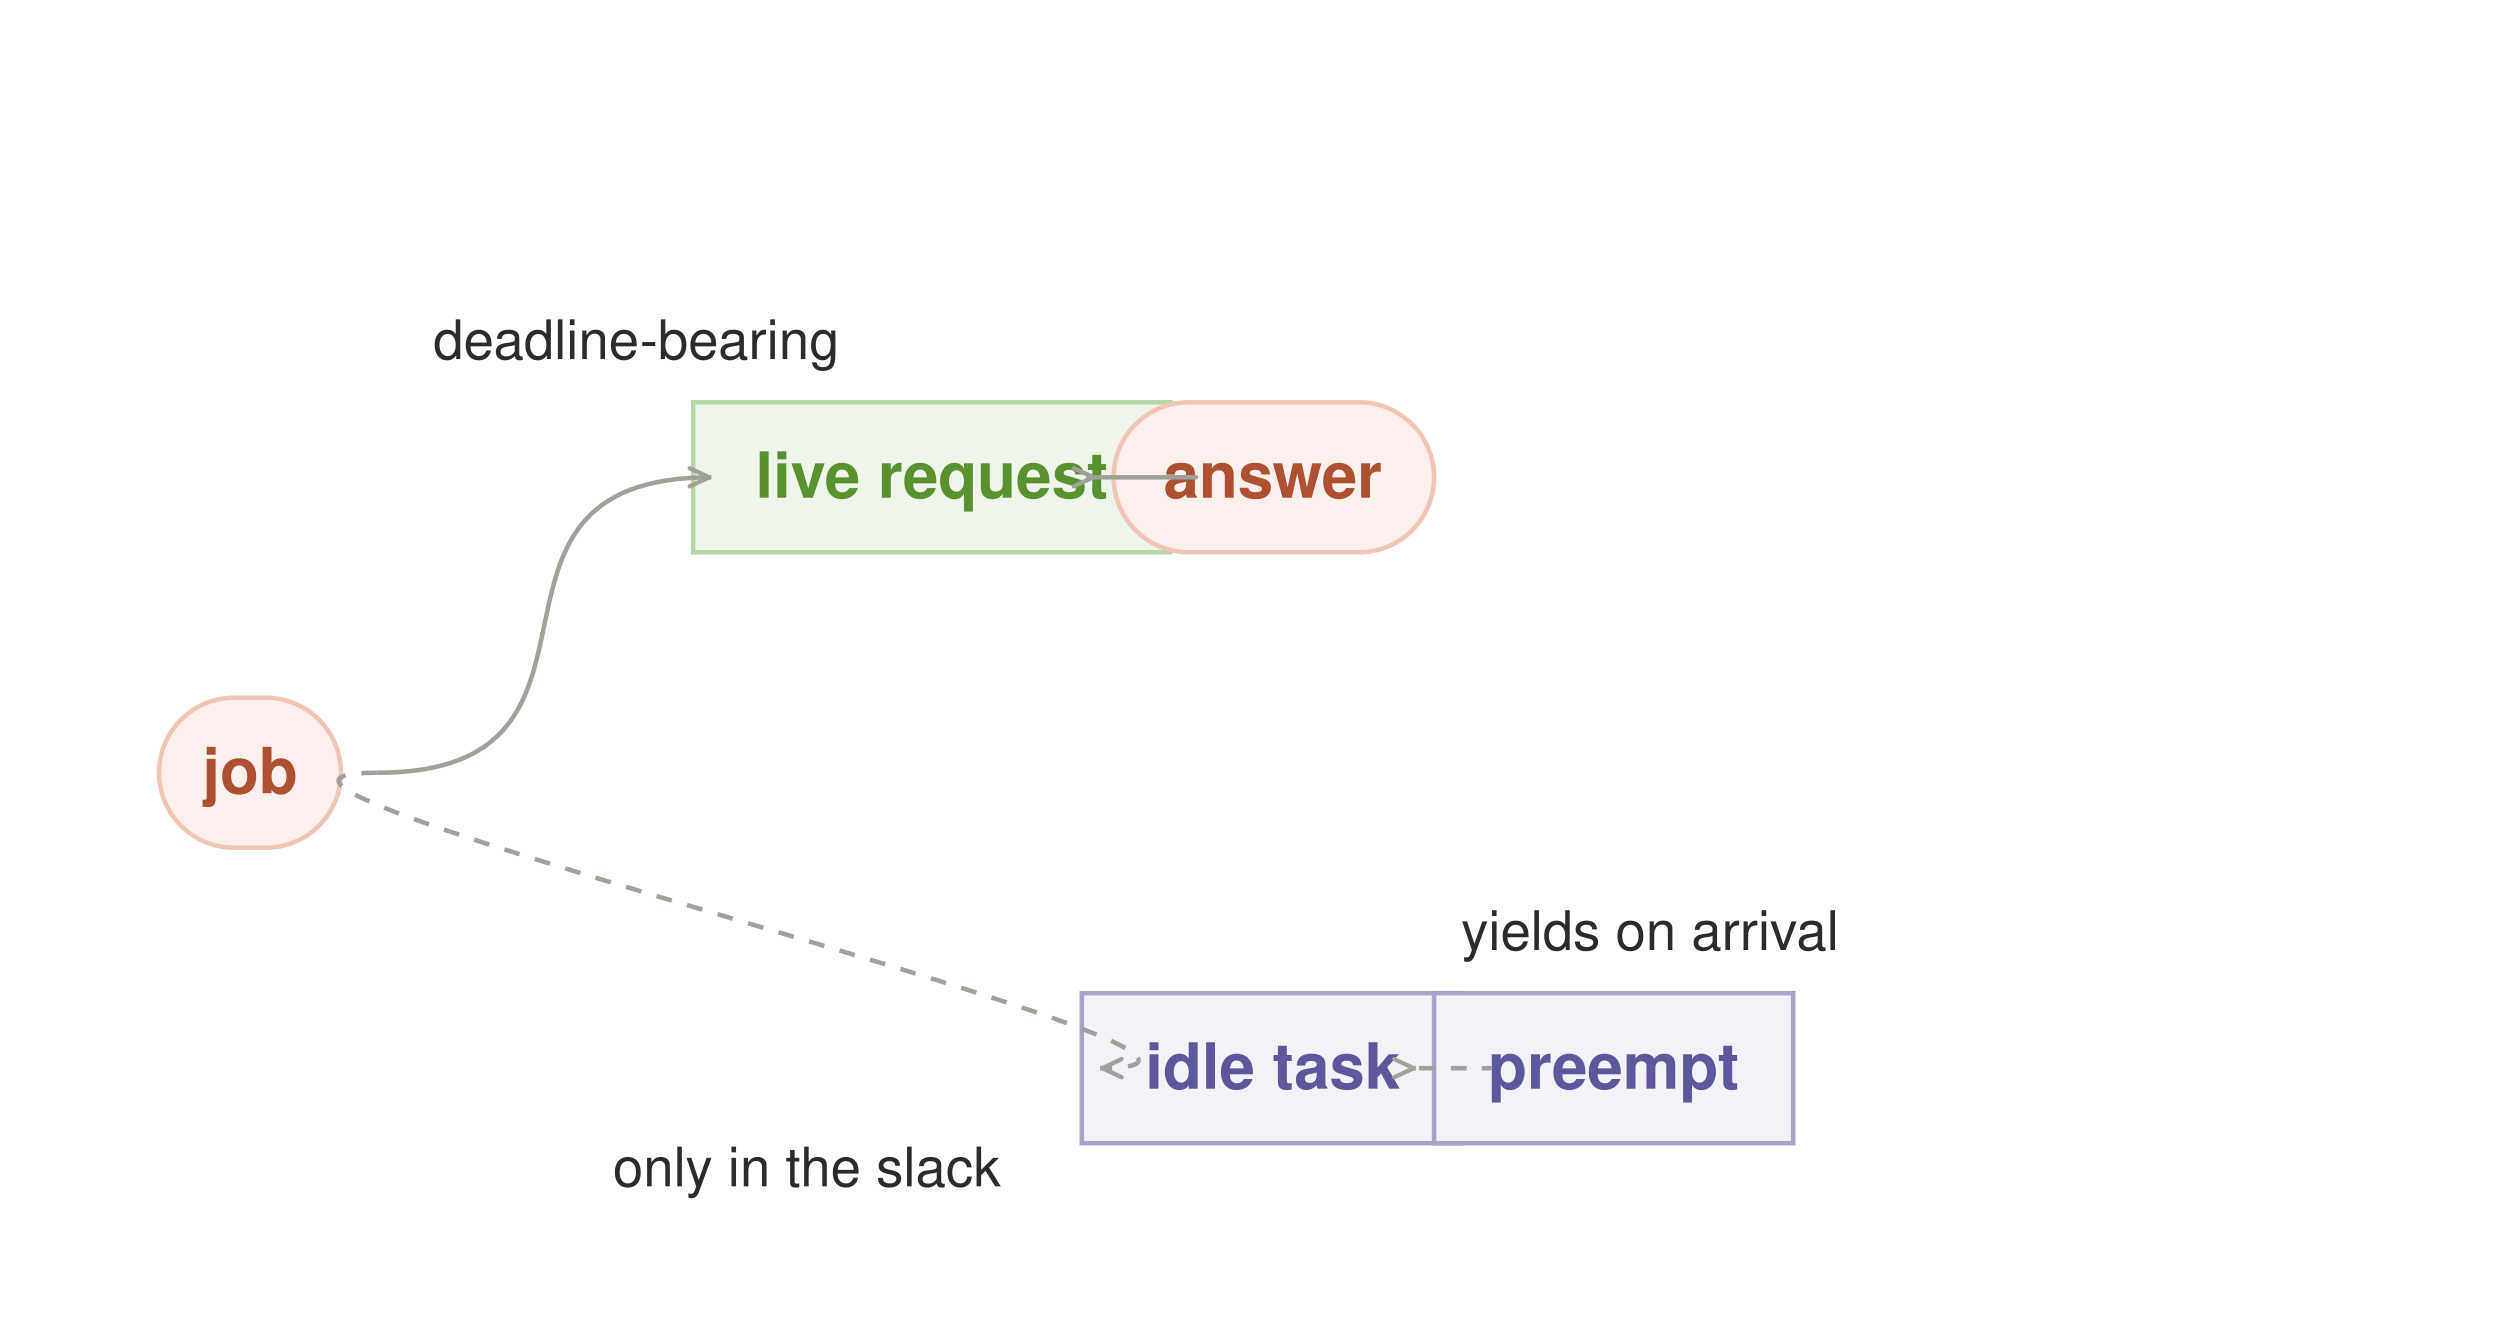
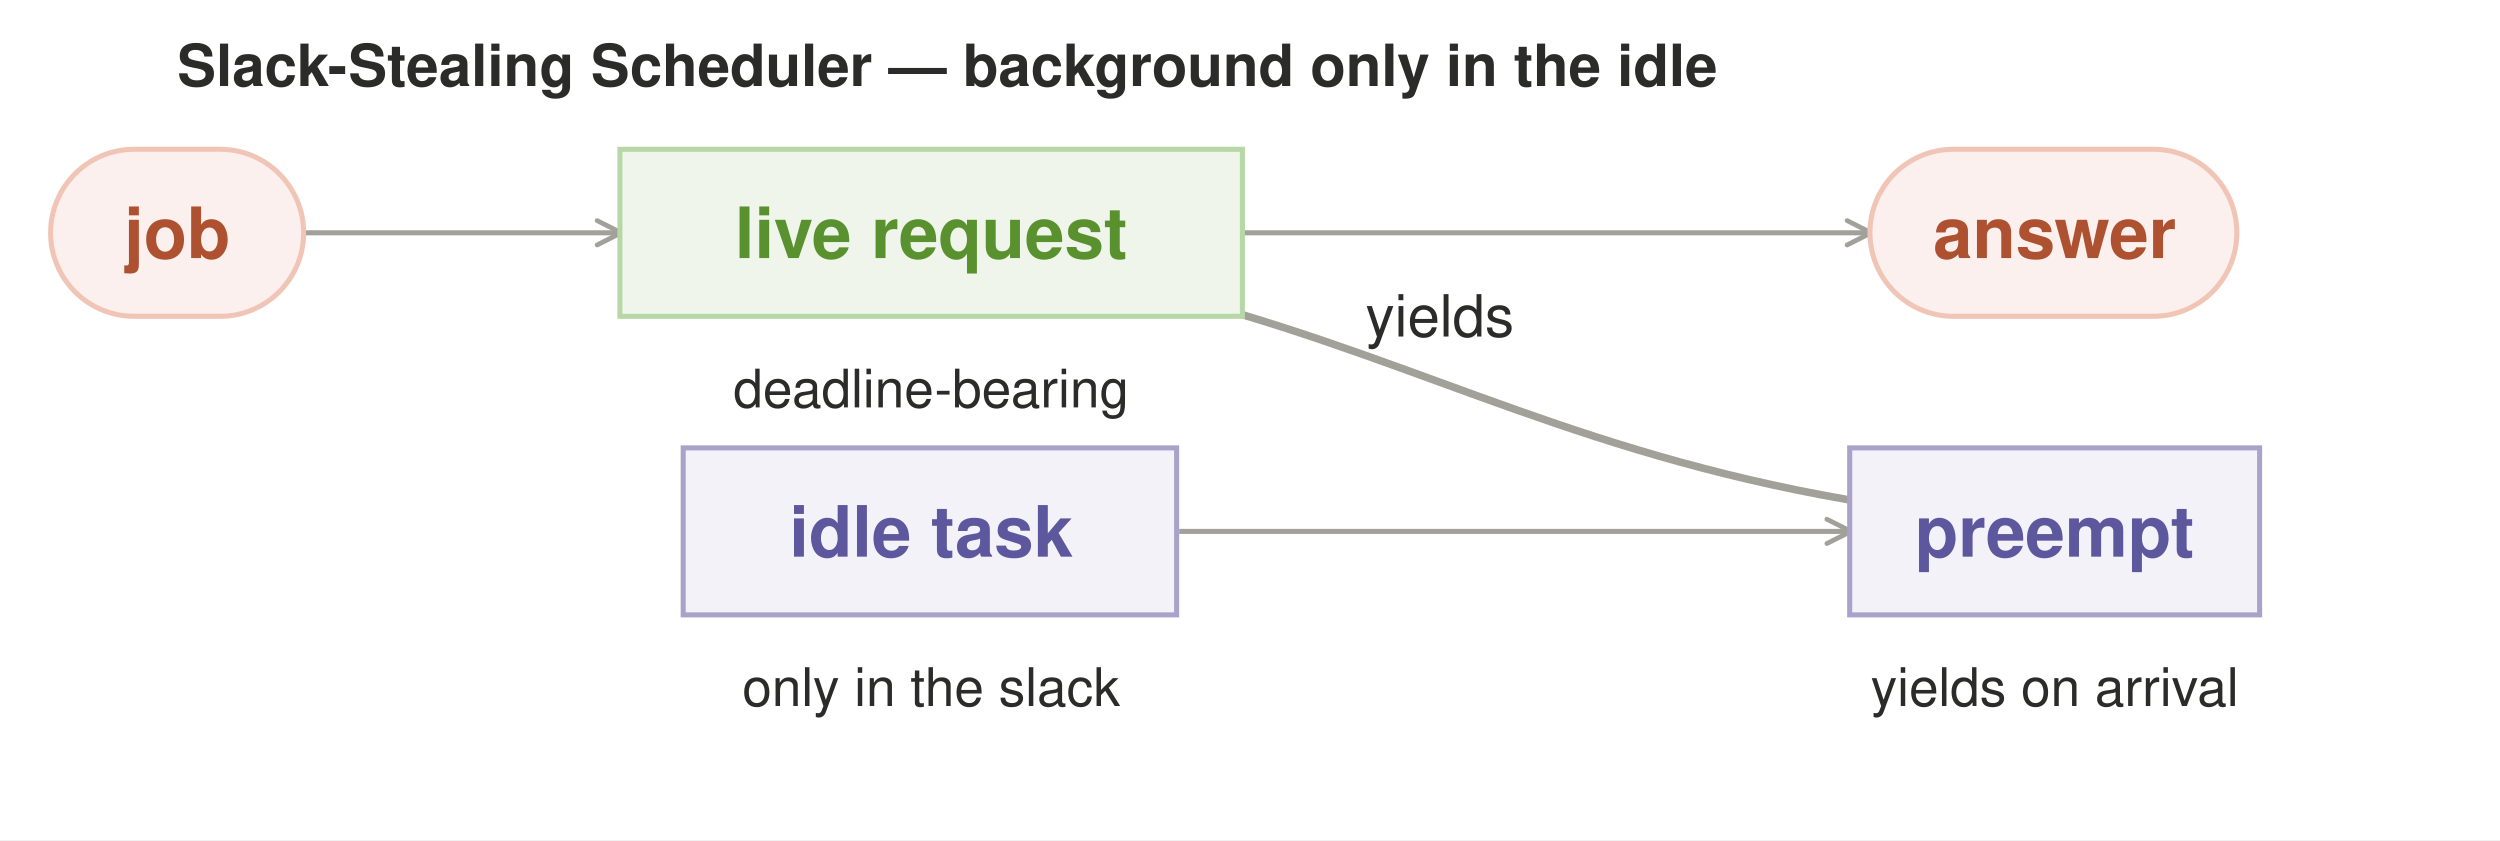
- <svg xmlns="http://www.w3.org/2000/svg" viewBox="0 0 1100 582" font-family="Avenir Next, Nunito, Segoe UI, Helvetica, Arial, sans-serif">
+ <svg xmlns="http://www.w3.org/2000/svg" viewBox="0 0 988 332" font-family="Avenir Next, Nunito, Segoe UI, Helvetica, Arial, sans-serif">
  <defs>
-     <marker id="ha" markerWidth="14" markerHeight="14" refX="11" refY="5" orient="auto" markerUnits="userSpaceOnUse">
-       <path d="M1.5 1 L10 5 L1.5 9" fill="none" stroke="#a1a099" stroke-width="1.9" stroke-linecap="round" stroke-linejoin="round" />
+     <marker id="ha" markerWidth="13.3" markerHeight="13.3" refX="11" refY="7.0" orient="auto" markerUnits="userSpaceOnUse">
+       <path d="M2 2.2 L11.5 7.0 L2 11.8" fill="none" stroke="#a1a099" stroke-width="1.9" stroke-linecap="round" stroke-linejoin="round" />
    </marker>
-     <marker id="Ha" markerWidth="19" markerHeight="19" refX="13" refY="6.5" orient="auto" markerUnits="userSpaceOnUse">
-       <path d="M2 1.5 L12.5 6.5 L2 11.5" fill="none" stroke="#a1a099" stroke-width="3" stroke-linecap="round" stroke-linejoin="round" />
+     <marker id="Ha" markerWidth="18.1" markerHeight="18.1" refX="15" refY="9.5" orient="auto" markerUnits="userSpaceOnUse">
+       <path d="M2 3.0 L15.6 9.5 L2 16.0" fill="none" stroke="#a1a099" stroke-width="3.0" stroke-linecap="round" stroke-linejoin="round" />
    </marker>
-     <marker id="hg" markerWidth="14" markerHeight="14" refX="11" refY="5" orient="auto" markerUnits="userSpaceOnUse">
-       <path d="M1.5 1 L10 5 L1.5 9" fill="none" stroke="#5a912f" stroke-width="1.9" stroke-linecap="round" stroke-linejoin="round" />
+     <marker id="hg" markerWidth="13.3" markerHeight="13.3" refX="11" refY="7.0" orient="auto" markerUnits="userSpaceOnUse">
+       <path d="M2 2.2 L11.5 7.0 L2 11.8" fill="none" stroke="#5a912f" stroke-width="1.9" stroke-linecap="round" stroke-linejoin="round" />
    </marker>
-     <marker id="Hg" markerWidth="19" markerHeight="19" refX="13" refY="6.5" orient="auto" markerUnits="userSpaceOnUse">
-       <path d="M2 1.5 L12.5 6.5 L2 11.5" fill="none" stroke="#5a912f" stroke-width="3" stroke-linecap="round" stroke-linejoin="round" />
+     <marker id="Hg" markerWidth="18.1" markerHeight="18.1" refX="15" refY="9.5" orient="auto" markerUnits="userSpaceOnUse">
+       <path d="M2 3.0 L15.6 9.5 L2 16.0" fill="none" stroke="#5a912f" stroke-width="3.0" stroke-linecap="round" stroke-linejoin="round" />
    </marker>
-     <marker id="hp" markerWidth="14" markerHeight="14" refX="11" refY="5" orient="auto" markerUnits="userSpaceOnUse">
-       <path d="M1.5 1 L10 5 L1.5 9" fill="none" stroke="#5d579d" stroke-width="1.9" stroke-linecap="round" stroke-linejoin="round" />
+     <marker id="hp" markerWidth="13.3" markerHeight="13.3" refX="11" refY="7.0" orient="auto" markerUnits="userSpaceOnUse">
+       <path d="M2 2.2 L11.5 7.0 L2 11.8" fill="none" stroke="#5d579d" stroke-width="1.9" stroke-linecap="round" stroke-linejoin="round" />
    </marker>
-     <marker id="Hp" markerWidth="19" markerHeight="19" refX="13" refY="6.5" orient="auto" markerUnits="userSpaceOnUse">
-       <path d="M2 1.5 L12.5 6.5 L2 11.5" fill="none" stroke="#5d579d" stroke-width="3" stroke-linecap="round" stroke-linejoin="round" />
+     <marker id="Hp" markerWidth="18.1" markerHeight="18.1" refX="15" refY="9.5" orient="auto" markerUnits="userSpaceOnUse">
+       <path d="M2 3.0 L15.6 9.5 L2 16.0" fill="none" stroke="#5d579d" stroke-width="3.0" stroke-linecap="round" stroke-linejoin="round" />
    </marker>
-     <marker id="hc" markerWidth="14" markerHeight="14" refX="11" refY="5" orient="auto" markerUnits="userSpaceOnUse">
-       <path d="M1.5 1 L10 5 L1.5 9" fill="none" stroke="#ad5130" stroke-width="1.9" stroke-linecap="round" stroke-linejoin="round" />
+     <marker id="hc" markerWidth="13.3" markerHeight="13.3" refX="11" refY="7.0" orient="auto" markerUnits="userSpaceOnUse">
+       <path d="M2 2.2 L11.5 7.0 L2 11.8" fill="none" stroke="#ad5130" stroke-width="1.9" stroke-linecap="round" stroke-linejoin="round" />
    </marker>
-     <marker id="Hc" markerWidth="19" markerHeight="19" refX="13" refY="6.5" orient="auto" markerUnits="userSpaceOnUse">
-       <path d="M2 1.5 L12.5 6.5 L2 11.5" fill="none" stroke="#ad5130" stroke-width="3" stroke-linecap="round" stroke-linejoin="round" />
+     <marker id="Hc" markerWidth="18.1" markerHeight="18.1" refX="15" refY="9.5" orient="auto" markerUnits="userSpaceOnUse">
+       <path d="M2 3.0 L15.6 9.5 L2 16.0" fill="none" stroke="#ad5130" stroke-width="3.0" stroke-linecap="round" stroke-linejoin="round" />
    </marker>
-     <marker id="hk" markerWidth="14" markerHeight="14" refX="11" refY="5" orient="auto" markerUnits="userSpaceOnUse">
-       <path d="M1.5 1 L10 5 L1.5 9" fill="none" stroke="#2b2b29" stroke-width="1.9" stroke-linecap="round" stroke-linejoin="round" />
+     <marker id="hk" markerWidth="13.3" markerHeight="13.3" refX="11" refY="7.0" orient="auto" markerUnits="userSpaceOnUse">
+       <path d="M2 2.2 L11.5 7.0 L2 11.8" fill="none" stroke="#2b2b29" stroke-width="1.9" stroke-linecap="round" stroke-linejoin="round" />
    </marker>
-     <marker id="Hk" markerWidth="19" markerHeight="19" refX="13" refY="6.5" orient="auto" markerUnits="userSpaceOnUse">
-       <path d="M2 1.5 L12.5 6.5 L2 11.5" fill="none" stroke="#2b2b29" stroke-width="3" stroke-linecap="round" stroke-linejoin="round" />
+     <marker id="Hk" markerWidth="18.1" markerHeight="18.1" refX="15" refY="9.5" orient="auto" markerUnits="userSpaceOnUse">
+       <path d="M2 3.0 L15.6 9.5 L2 16.0" fill="none" stroke="#2b2b29" stroke-width="3.0" stroke-linecap="round" stroke-linejoin="round" />
    </marker>
  </defs>
-   <rect width="1100" height="582" fill="#fff" />
-   <rect x="70" y="307" width="80" height="66" rx="33" fill="#fbf0ed" stroke="#f0c5b6" stroke-width="2" />
-   <text x="110" y="349" text-anchor="middle" fill="#ad5130" font-size="28" font-weight="600">job</text>
-   <rect x="305" y="177" width="210" height="66" fill="#eff5ea" stroke="#b8d7a6" stroke-width="2" />
-   <text x="410" y="219" text-anchor="middle" fill="#5a912f" font-size="28" font-weight="600">live request</text>
-   <path d="M166 340 C286 340, 193 210, 313 210" fill="none" stroke="#a1a099" stroke-width="2" marker-end="url(#ha)" />
-   <text x="280" y="158" text-anchor="middle" fill="#2b2b29" font-size="24">deadline-bearing</text>
-   <rect x="490" y="177" width="141" height="66" rx="33" fill="#fbf0ed" stroke="#f0c5b6" stroke-width="2" />
-   <text x="560" y="219" text-anchor="middle" fill="#ad5130" font-size="28" font-weight="600">answer</text>
-   <path d="M523 210 C543 210, 462 210, 482 210" fill="none" stroke="#a1a099" stroke-width="2" marker-end="url(#ha)" />
-   <rect x="476" y="437" width="167" height="66" fill="#f3f2f9" stroke="#a9a3c9" stroke-width="2" />
-   <text x="560" y="479" text-anchor="middle" fill="#5d579d" font-size="28" font-weight="600">idle task</text>
-   <path d="M166 340 C46 340, 604 470, 484 470" fill="none" stroke="#a1a099" stroke-width="2" stroke-dasharray="7 7" marker-end="url(#ha)" />
-   <text x="355" y="522" text-anchor="middle" fill="#2b2b29" font-size="24">only in the slack</text>
-   <rect x="631" y="437" width="158" height="66" fill="#f3f2f9" stroke="#a9a3c9" stroke-width="2" />
-   <text x="710" y="479" text-anchor="middle" fill="#5d579d" font-size="28" font-weight="600">preempt</text>
-   <path d="M652 470 C672 470, 603 470, 623 470" fill="none" stroke="#a1a099" stroke-width="2" stroke-dasharray="7 7" marker-end="url(#ha)" />
-   <text x="726" y="418" text-anchor="middle" fill="#2b2b29" font-size="24">yields on arrival</text>
+   <rect width="988" height="332" fill="#fff" />
+   <text x="70" y="34" text-anchor="start" fill="#2b2b29" font-size="23" font-weight="700">Slack-Stealing Scheduler — background only in the idle</text>
+   <text x="569" y="133" text-anchor="middle" fill="#2b2b29" font-size="23">yields</text>
+   <path d="M 120 92 C 183 92, 183 92, 245 92" fill="none" stroke="#a1a099" stroke-width="2" marker-end="url(#ha)" />
+   <path d="M 491 92 C 615 92, 615 92, 739 92" fill="none" stroke="#a1a099" stroke-width="2" marker-end="url(#ha)" />
+   <path d="M 466 210 C 598 210, 598 210, 731 210" fill="none" stroke="#a1a099" stroke-width="2" marker-end="url(#ha)" />
+   <path d="M 892 210 C 569 210, 569 92, 245 92" fill="none" stroke="#a1a099" stroke-width="3" marker-end="url(#Ha)" />
+   <rect x="20" y="59" width="100" height="66" rx="33" fill="#fbf0ed" stroke="#f0c5b6" stroke-width="2" />
+   <text x="70" y="102" text-anchor="middle" fill="#ad5130" font-size="28" font-weight="600">job</text>
+   <rect x="245" y="59" width="246" height="66" rx="0" fill="#eff5ea" stroke="#b8d7a6" stroke-width="2" />
+   <text x="368" y="102" text-anchor="middle" fill="#5a912f" font-size="28" font-weight="600">live request</text>
+   <text x="368" y="161" text-anchor="middle" fill="#2b2b29" font-size="21">deadline-bearing</text>
+   <rect x="739" y="59" width="145" height="66" rx="33" fill="#fbf0ed" stroke="#f0c5b6" stroke-width="2" />
+   <text x="812" y="102" text-anchor="middle" fill="#ad5130" font-size="28" font-weight="600">answer</text>
+   <rect x="270" y="177" width="195" height="66" rx="0" fill="#f3f2f9" stroke="#a9a3c9" stroke-width="2" />
+   <text x="368" y="220" text-anchor="middle" fill="#5d579d" font-size="28" font-weight="600">idle task</text>
+   <text x="368" y="279" text-anchor="middle" fill="#2b2b29" font-size="21">only in the slack</text>
+   <rect x="731" y="177" width="162" height="66" rx="0" fill="#f3f2f9" stroke="#a9a3c9" stroke-width="2" />
+   <text x="812" y="220" text-anchor="middle" fill="#5d579d" font-size="28" font-weight="600">preempt</text>
+   <text x="812" y="279" text-anchor="middle" fill="#2b2b29" font-size="21">yields on arrival</text>
</svg>
